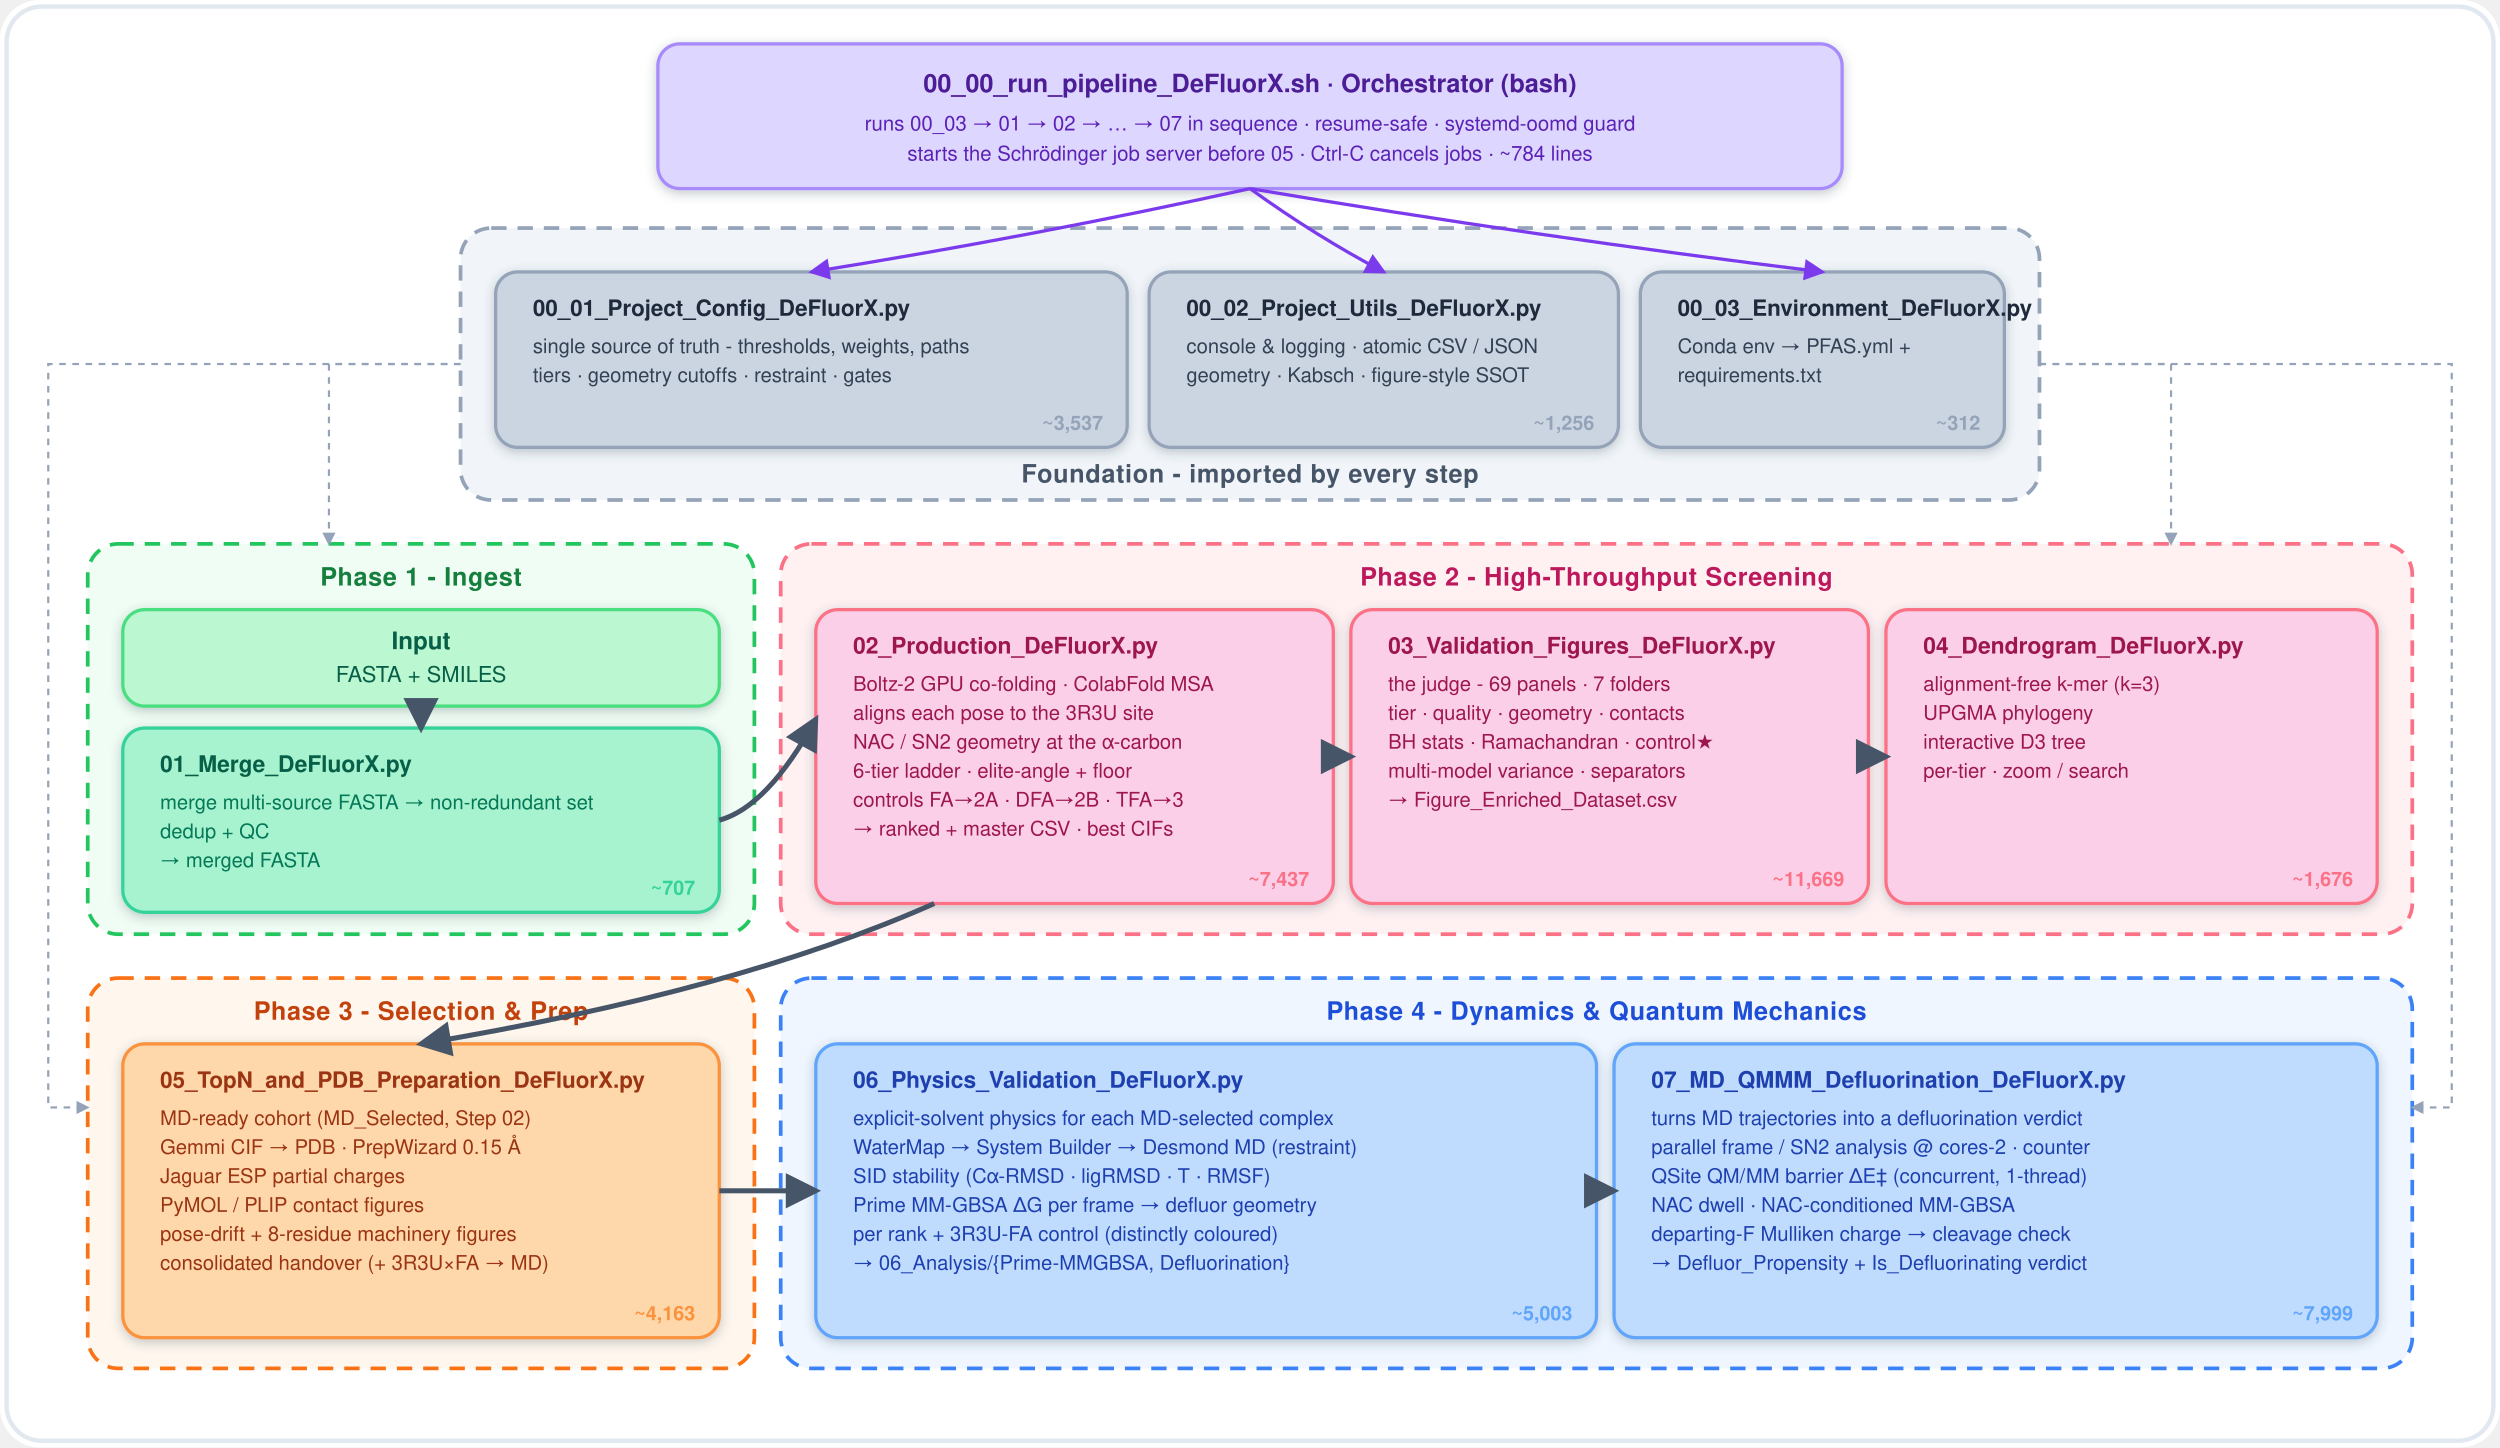
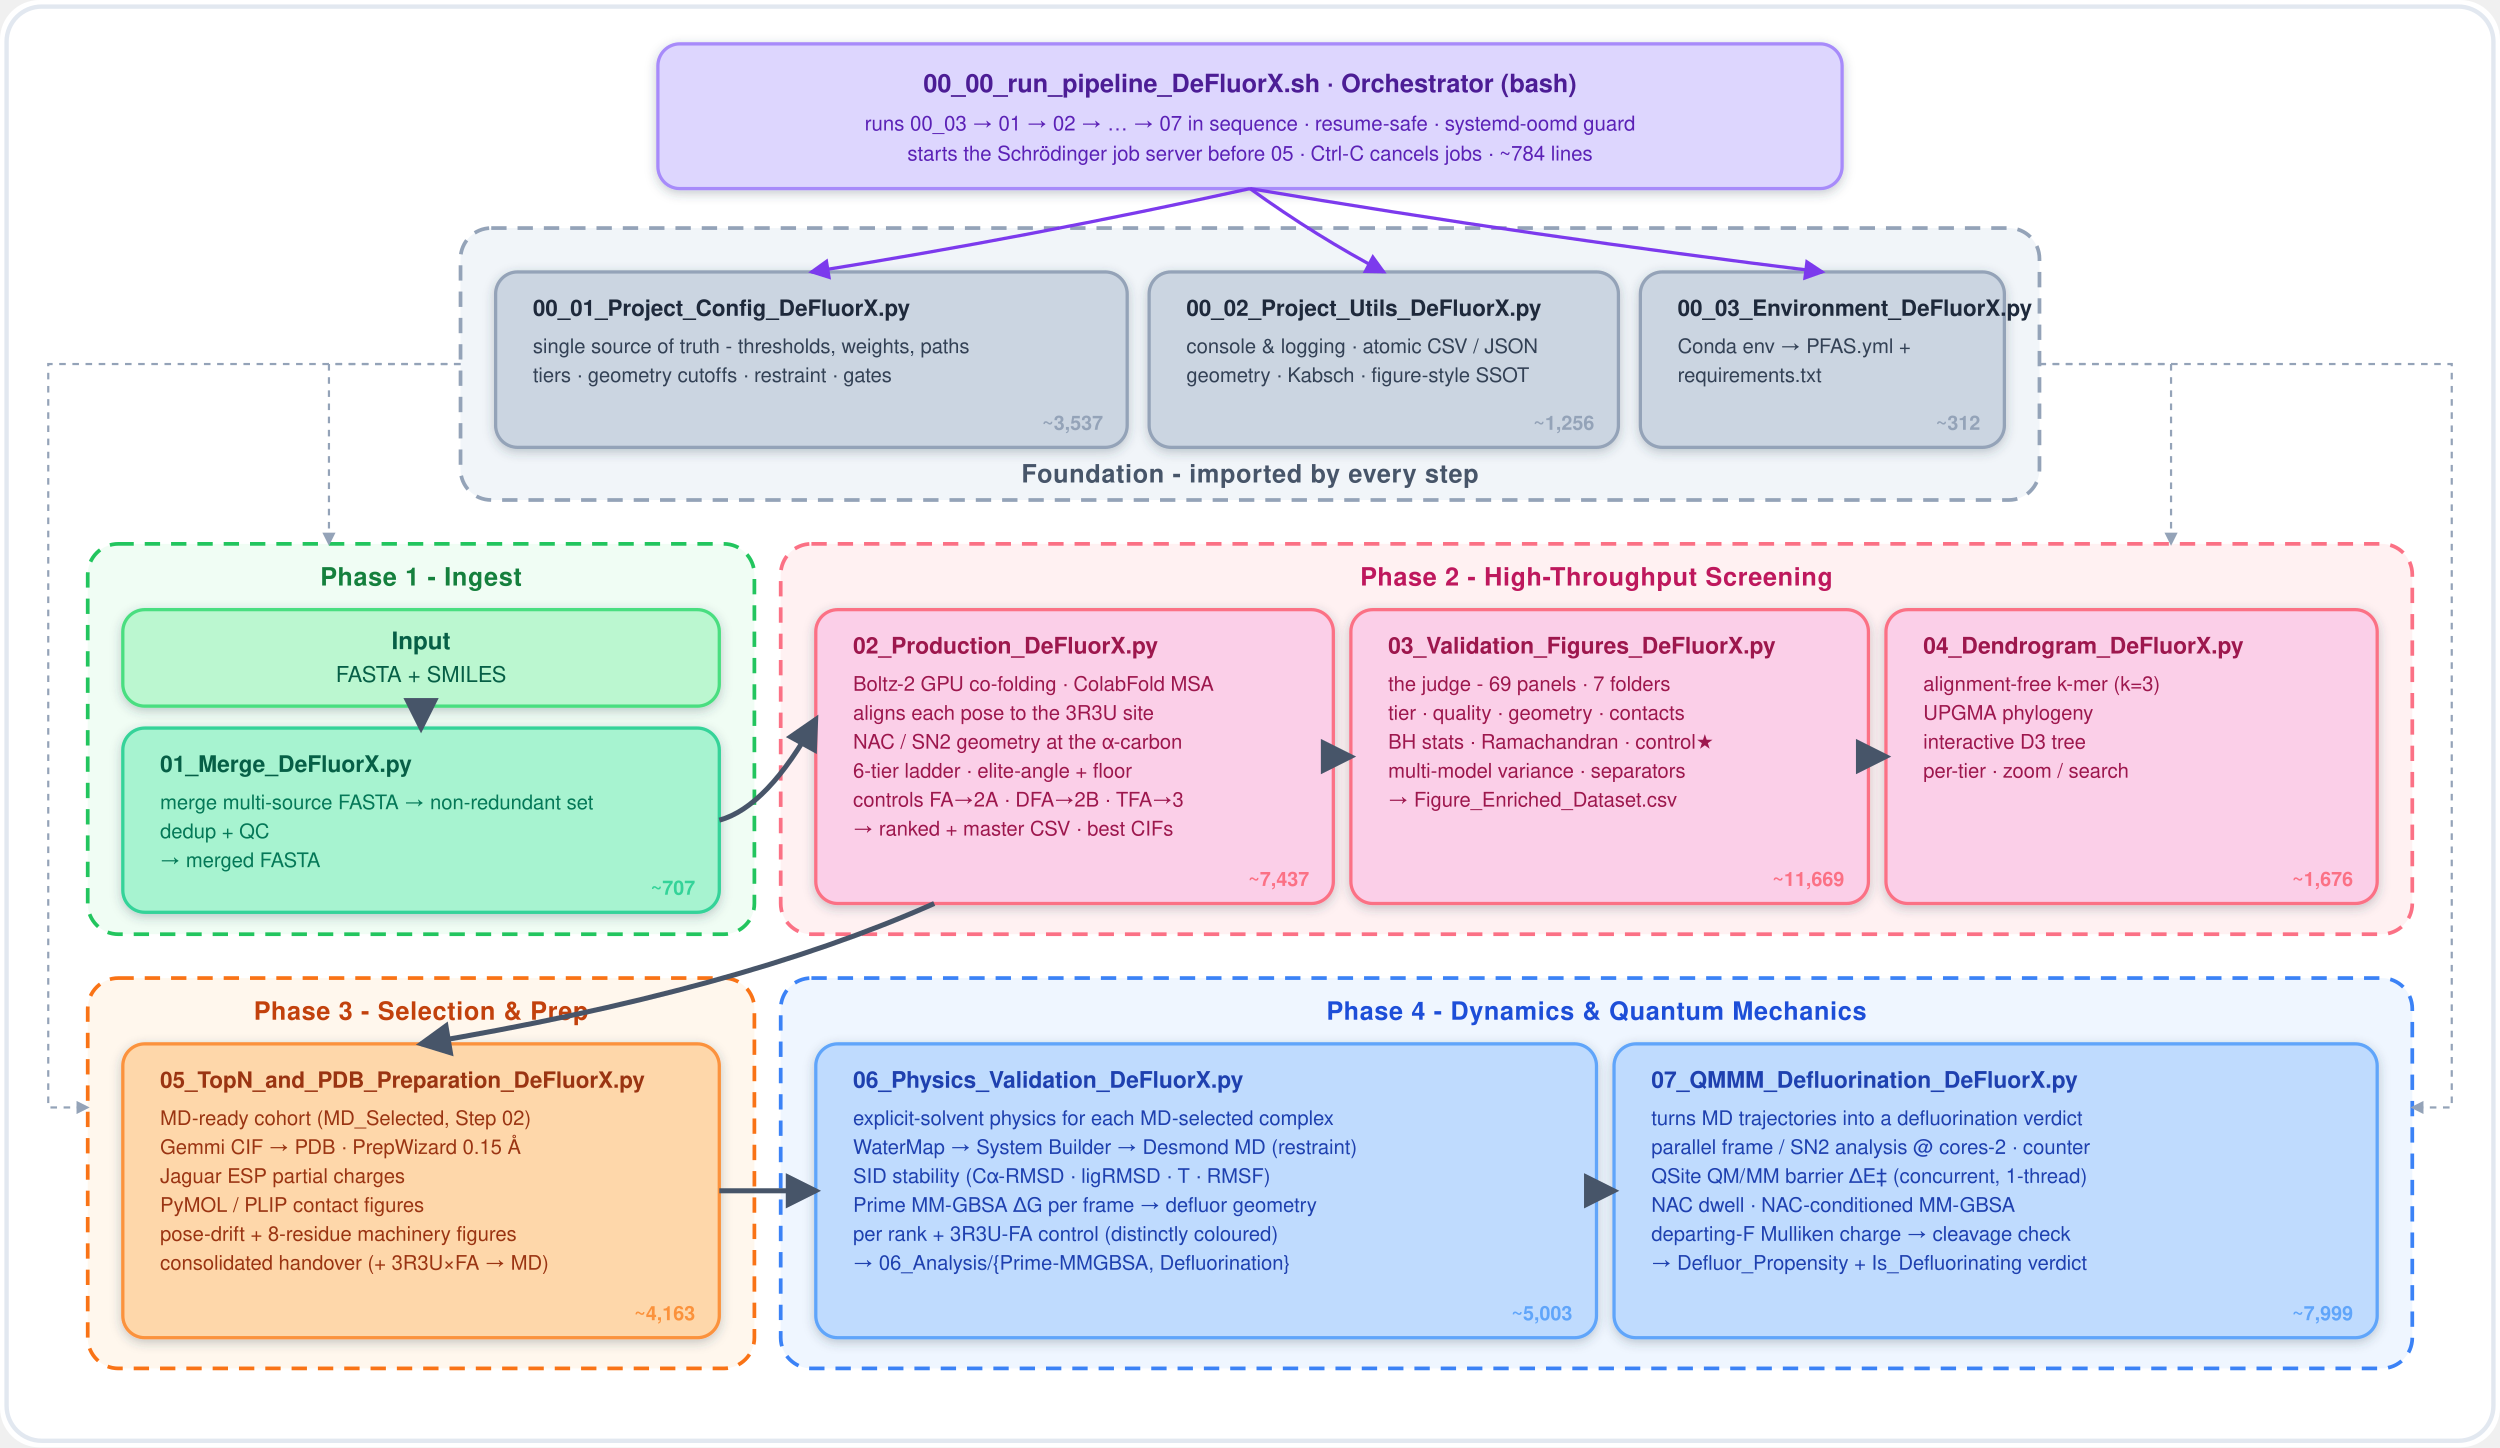
<svg xmlns="http://www.w3.org/2000/svg" viewBox="0 0 1140 660" width="1140" height="660" font-family="Montserrat, 'Segoe UI', Helvetica, Arial, sans-serif">
  <defs>
    <marker id="arrow" viewBox="0 0 10 10" refX="8.5" refY="5" markerWidth="7" markerHeight="7" orient="auto-start-reverse">
      <path d="M0 0 L10 5 L0 10 z" fill="#475569" />
    </marker>
    <marker id="vio" viewBox="0 0 10 10" refX="8.5" refY="5" markerWidth="6.5" markerHeight="6.5" orient="auto-start-reverse">
      <path d="M0 0 L10 5 L0 10 z" fill="#7c3aed" />
    </marker>
    <marker id="gry" viewBox="0 0 10 10" refX="8.5" refY="5" markerWidth="6" markerHeight="6" orient="auto-start-reverse">
      <path d="M0 0 L10 5 L0 10 z" fill="#94a3b8" />
    </marker>
    <filter id="ds" x="-15%" y="-15%" width="130%" height="130%">
      <feDropShadow dx="0" dy="1.5" stdDeviation="2.4" flood-color="#334155" flood-opacity="0.28" />
    </filter>
  </defs>
  <rect x="0" y="0" width="1140" height="660" rx="18" fill="#ffffff" />
  <rect x="3" y="3" width="1134" height="654" rx="16" fill="none" stroke="#e2e8f0" stroke-width="2" />
  <g filter="url(#ds)">
    <rect x="300.0" y="20" width="540" height="66" rx="10" fill="#ddd6fe" stroke="#a78bfa" stroke-width="1.5" />
  </g>
  <text x="570.0" y="42" font-size="11.5" font-weight="800" fill="#4c1d95" text-anchor="middle">00_00_run_pipeline_DeFluorX.sh   ·   Orchestrator (bash)</text>
  <text x="570.0" y="59.5" font-size="9.3" fill="#5b21b6" text-anchor="middle">runs 00_03 → 01 → 02 → … → 07 in sequence · resume-safe · systemd-oomd guard</text>
  <text x="570.0" y="73.2" font-size="9.3" fill="#5b21b6" text-anchor="middle">starts the Schrödinger job server before 05 · Ctrl-C cancels jobs · ~784 lines</text>
  <rect x="210" y="104" width="720" height="124" rx="14" fill="#f1f5f9" stroke="#94a3b8" stroke-width="1.7" stroke-dasharray="7 5" />
  <text x="570.0" y="220" font-size="11.5" font-weight="800" fill="#475569" text-anchor="middle" letter-spacing="0.3">Foundation - imported by every step</text>
  <g filter="url(#ds)">
    <rect x="226" y="124" width="288" height="80" rx="10" fill="#cbd5e1" stroke="#94a3b8" stroke-width="1.5" />
  </g>
  <text x="243" y="144" font-size="10.2" font-weight="800" fill="#1e293b">00_01_Project_Config_DeFluorX.py</text>
  <text x="243" y="161" font-size="9.2" fill="#334155">single source of truth - thresholds, weights, paths</text>
  <text x="243" y="174.2" font-size="9.2" fill="#334155">tiers · geometry cutoffs · restraint · gates</text>
  <text x="503" y="196" font-size="9" font-weight="700" fill="#94a3b8" text-anchor="end">~3,537</text>
  <g filter="url(#ds)">
    <rect x="524" y="124" width="214" height="80" rx="10" fill="#cbd5e1" stroke="#94a3b8" stroke-width="1.5" />
  </g>
  <text x="541" y="144" font-size="10.2" font-weight="800" fill="#1e293b">00_02_Project_Utils_DeFluorX.py</text>
  <text x="541" y="161" font-size="9.2" fill="#334155">console &amp; logging · atomic CSV / JSON</text>
  <text x="541" y="174.2" font-size="9.2" fill="#334155">geometry · Kabsch · figure-style SSOT</text>
  <text x="727" y="196" font-size="9" font-weight="700" fill="#94a3b8" text-anchor="end">~1,256</text>
  <g filter="url(#ds)">
    <rect x="748" y="124" width="166" height="80" rx="10" fill="#cbd5e1" stroke="#94a3b8" stroke-width="1.5" />
  </g>
  <text x="765" y="144" font-size="10.2" font-weight="800" fill="#1e293b">00_03_Environment_DeFluorX.py</text>
  <text x="765" y="161" font-size="9.2" fill="#334155">Conda env → PFAS.yml +</text>
  <text x="765" y="174.2" font-size="9.2" fill="#334155">requirements.txt</text>
  <text x="903" y="196" font-size="9" font-weight="700" fill="#94a3b8" text-anchor="end">~312</text>
  <path d="M570 86 Q470.0 108 370 124" fill="none" stroke="#7c3aed" stroke-width="1.5" marker-end="url(#vio)" />
  <path d="M570 86 Q600.5 108 631 124" fill="none" stroke="#7c3aed" stroke-width="1.5" marker-end="url(#vio)" />
  <path d="M570 86 Q700.5 108 831 124" fill="none" stroke="#7c3aed" stroke-width="1.5" marker-end="url(#vio)" />
  <rect x="40" y="248" width="304" height="178" rx="14" fill="#f0fdf4" stroke="#22c55e" stroke-width="1.7" stroke-dasharray="7 5" />
  <text x="192.0" y="267" font-size="11.5" font-weight="800" fill="#15803d" text-anchor="middle" letter-spacing="0.3">Phase 1 - Ingest</text>
  <g filter="url(#ds)">
    <rect x="56" y="278" width="272" height="44" rx="10" fill="#bbf7d0" stroke="#4ade80" stroke-width="1.5" />
  </g>
  <text x="192.0" y="296" font-size="11" font-weight="800" fill="#065f46" text-anchor="middle">Input</text>
  <text x="192.0" y="311" font-size="10" fill="#065f46" text-anchor="middle">FASTA + SMILES</text>
  <g filter="url(#ds)">
    <rect x="56" y="332" width="272" height="84" rx="10" fill="#a7f3d0" stroke="#34d399" stroke-width="1.5" />
  </g>
  <text x="73" y="352" font-size="10.4" font-weight="800" fill="#065f46">01_Merge_DeFluorX.py</text>
  <text x="73" y="369" font-size="9.2" fill="#047857" textLength="238" lengthAdjust="spacing">merge multi-source FASTA → non-redundant set</text>
  <text x="73" y="382.2" font-size="9.2" fill="#047857" textLength="238" lengthAdjust="spacing">dedup + QC</text>
  <text x="73" y="395.4" font-size="9.2" fill="#047857" textLength="238" lengthAdjust="spacing">→ merged FASTA</text>
  <text x="317" y="408" font-size="9" font-weight="700" fill="#34d399" text-anchor="end">~707</text>
  <rect x="356" y="248" width="744" height="178" rx="14" fill="#fff1f2" stroke="#fb7185" stroke-width="1.7" stroke-dasharray="7 5" />
  <text x="728.0" y="267" font-size="11.5" font-weight="800" fill="#be185d" text-anchor="middle" letter-spacing="0.3">Phase 2 - High-Throughput Screening</text>
  <g filter="url(#ds)">
    <rect x="372" y="278" width="236" height="134" rx="10" fill="#fbcfe8" stroke="#fb7185" stroke-width="1.5" />
  </g>
  <text x="389" y="298" font-size="10.4" font-weight="800" fill="#9d174d">02_Production_DeFluorX.py</text>
  <text x="389" y="315" font-size="9.2" fill="#9d174d" textLength="202" lengthAdjust="spacing">Boltz-2 GPU co-folding · ColabFold MSA</text>
  <text x="389" y="328.2" font-size="9.2" fill="#9d174d" textLength="202" lengthAdjust="spacing">aligns each pose to the 3R3U site</text>
  <text x="389" y="341.4" font-size="9.2" fill="#9d174d" textLength="202" lengthAdjust="spacing">NAC / SN2 geometry at the α-carbon</text>
  <text x="389" y="354.6" font-size="9.2" fill="#9d174d" textLength="202" lengthAdjust="spacing">6-tier ladder · elite-angle + floor</text>
  <text x="389" y="367.8" font-size="9.2" fill="#9d174d" textLength="202" lengthAdjust="spacing">controls FA→2A · DFA→2B · TFA→3</text>
  <text x="389" y="381" font-size="9.2" fill="#9d174d" textLength="202" lengthAdjust="spacing">→ ranked + master CSV · best CIFs</text>
  <text x="597" y="404" font-size="9" font-weight="700" fill="#fb7185" text-anchor="end">~7,437</text>
  <g filter="url(#ds)">
    <rect x="616" y="278" width="236" height="134" rx="10" fill="#fbcfe8" stroke="#fb7185" stroke-width="1.5" />
  </g>
  <text x="633" y="298" font-size="10.4" font-weight="800" fill="#9d174d">03_Validation_Figures_DeFluorX.py</text>
  <text x="633" y="315" font-size="9.2" fill="#9d174d" textLength="202" lengthAdjust="spacing">the judge - 69 panels · 7 folders</text>
  <text x="633" y="328.2" font-size="9.2" fill="#9d174d" textLength="202" lengthAdjust="spacing">tier · quality · geometry · contacts</text>
  <text x="633" y="341.4" font-size="9.2" fill="#9d174d" textLength="202" lengthAdjust="spacing">BH stats · Ramachandran · control★</text>
  <text x="633" y="354.6" font-size="9.2" fill="#9d174d" textLength="202" lengthAdjust="spacing">multi-model variance · separators</text>
  <text x="633" y="367.8" font-size="9.2" fill="#9d174d" textLength="202" lengthAdjust="spacing">→ Figure_Enriched_Dataset.csv</text>
  <text x="841" y="404" font-size="9" font-weight="700" fill="#fb7185" text-anchor="end">~11,669</text>
  <g filter="url(#ds)">
    <rect x="860" y="278" width="224" height="134" rx="10" fill="#fbcfe8" stroke="#fb7185" stroke-width="1.5" />
  </g>
  <text x="877" y="298" font-size="10.4" font-weight="800" fill="#9d174d">04_Dendrogram_DeFluorX.py</text>
  <text x="877" y="315" font-size="9.2" fill="#9d174d" textLength="190" lengthAdjust="spacing">alignment-free k-mer (k=3)</text>
  <text x="877" y="328.2" font-size="9.2" fill="#9d174d" textLength="190" lengthAdjust="spacing">UPGMA phylogeny</text>
  <text x="877" y="341.4" font-size="9.2" fill="#9d174d" textLength="190" lengthAdjust="spacing">interactive D3 tree</text>
  <text x="877" y="354.6" font-size="9.2" fill="#9d174d" textLength="190" lengthAdjust="spacing">per-tier · zoom / search</text>
  <text x="1073" y="404" font-size="9" font-weight="700" fill="#fb7185" text-anchor="end">~1,676</text>
  <rect x="40" y="446" width="304" height="178" rx="14" fill="#fff7ed" stroke="#f97316" stroke-width="1.7" stroke-dasharray="7 5" />
  <text x="192.0" y="465" font-size="11.5" font-weight="800" fill="#c2410c" text-anchor="middle" letter-spacing="0.3">Phase 3 - Selection &amp; Prep</text>
  <g filter="url(#ds)">
    <rect x="56" y="476" width="272" height="134" rx="10" fill="#fed7aa" stroke="#fb923c" stroke-width="1.5" />
  </g>
  <text x="73" y="496" font-size="10.2" font-weight="800" fill="#9a3412">05_TopN_and_PDB_Preparation_DeFluorX.py</text>
  <text x="73" y="513" font-size="9.2" fill="#9a3412" textLength="238" lengthAdjust="spacing">MD-ready cohort (MD_Selected, Step 02)</text>
  <text x="73" y="526.2" font-size="9.2" fill="#9a3412" textLength="238" lengthAdjust="spacing">Gemmi CIF → PDB · PrepWizard 0.15 Å</text>
  <text x="73" y="539.4" font-size="9.2" fill="#9a3412" textLength="238" lengthAdjust="spacing">Jaguar ESP partial charges</text>
  <text x="73" y="552.6" font-size="9.2" fill="#9a3412" textLength="238" lengthAdjust="spacing">PyMOL / PLIP contact figures</text>
  <text x="73" y="565.8" font-size="9.2" fill="#9a3412" textLength="238" lengthAdjust="spacing">pose-drift + 8-residue machinery figures</text>
  <text x="73" y="579" font-size="9.2" fill="#9a3412" textLength="238" lengthAdjust="spacing">consolidated handover (+ 3R3U×FA → MD)</text>
  <text x="317" y="602" font-size="9" font-weight="700" fill="#fb923c" text-anchor="end">~4,163</text>
  <rect x="356" y="446" width="744" height="178" rx="14" fill="#eff6ff" stroke="#3b82f6" stroke-width="1.7" stroke-dasharray="7 5" />
  <text x="728.0" y="465" font-size="11.5" font-weight="800" fill="#1d4ed8" text-anchor="middle" letter-spacing="0.3">Phase 4 - Dynamics &amp; Quantum Mechanics</text>
  <g filter="url(#ds)">
    <rect x="372" y="476" width="356" height="134" rx="10" fill="#bfdbfe" stroke="#60a5fa" stroke-width="1.5" />
  </g>
  <text x="389" y="496" font-size="10.4" font-weight="800" fill="#1e40af">06_Physics_Validation_DeFluorX.py</text>
  <text x="389" y="513" font-size="9.2" fill="#1e40af" textLength="322" lengthAdjust="spacing">explicit-solvent physics for each MD-selected complex</text>
  <text x="389" y="526.2" font-size="9.2" fill="#1e40af" textLength="322" lengthAdjust="spacing">WaterMap → System Builder → Desmond MD (restraint)</text>
  <text x="389" y="539.4" font-size="9.2" fill="#1e40af" textLength="322" lengthAdjust="spacing">SID stability (Cα-RMSD · ligRMSD · T · RMSF)</text>
  <text x="389" y="552.6" font-size="9.2" fill="#1e40af" textLength="322" lengthAdjust="spacing">Prime MM-GBSA ΔG per frame → defluor geometry</text>
  <text x="389" y="565.8" font-size="9.2" fill="#1e40af" textLength="322" lengthAdjust="spacing">per rank + 3R3U-FA control (distinctly coloured)</text>
  <text x="389" y="579" font-size="9.2" fill="#1e40af" textLength="322" lengthAdjust="spacing">→ 06_Analysis/{Prime-MMGBSA, Defluorination}</text>
  <text x="717" y="602" font-size="9" font-weight="700" fill="#60a5fa" text-anchor="end">~5,003</text>
  <g filter="url(#ds)">
    <rect x="736" y="476" width="348" height="134" rx="10" fill="#bfdbfe" stroke="#60a5fa" stroke-width="1.5" />
  </g>
-   <text x="753" y="496" font-size="10.4" font-weight="800" fill="#1e40af">07_MD_QMMM_Defluorination_DeFluorX.py</text>
+   <text x="753" y="496" font-size="10.4" font-weight="800" fill="#1e40af">07_QMMM_Defluorination_DeFluorX.py</text>
  <text x="753" y="513" font-size="9.2" fill="#1e40af" textLength="314" lengthAdjust="spacing">turns MD trajectories into a defluorination verdict</text>
  <text x="753" y="526.2" font-size="9.2" fill="#1e40af" textLength="314" lengthAdjust="spacing">parallel frame / SN2 analysis @ cores-2 · counter</text>
  <text x="753" y="539.4" font-size="9.2" fill="#1e40af" textLength="314" lengthAdjust="spacing">QSite QM/MM barrier ΔE‡ (concurrent, 1-thread)</text>
  <text x="753" y="552.6" font-size="9.2" fill="#1e40af" textLength="314" lengthAdjust="spacing">NAC dwell · NAC-conditioned MM-GBSA</text>
  <text x="753" y="565.8" font-size="9.2" fill="#1e40af" textLength="314" lengthAdjust="spacing">departing-F Mulliken charge → cleavage check</text>
  <text x="753" y="579" font-size="9.2" fill="#1e40af" textLength="314" lengthAdjust="spacing">→ Defluor_Propensity + Is_Defluorinating verdict</text>
  <text x="1073" y="602" font-size="9" font-weight="700" fill="#60a5fa" text-anchor="end">~7,999</text>
  <path d="M210 166 L150 166 L150 248" fill="none" stroke="#94a3b8" stroke-width="1.0" stroke-dasharray="3 3" marker-end="url(#gry)" />
  <path d="M930 166 L990 166 L990 248" fill="none" stroke="#94a3b8" stroke-width="1.0" stroke-dasharray="3 3" marker-end="url(#gry)" />
  <path d="M210 166 L22 166 L22 505 L40 505" fill="none" stroke="#94a3b8" stroke-width="1.0" stroke-dasharray="3 3" marker-end="url(#gry)" />
  <path d="M930 166 L1118 166 L1118 505 L1100 505" fill="none" stroke="#94a3b8" stroke-width="1.0" stroke-dasharray="3 3" marker-end="url(#gry)" />
  <line x1="192.0" y1="322" x2="192.0" y2="332" stroke="#475569" stroke-width="2.3" marker-end="url(#arrow)" />
  <path d="M328 374 Q350 368 372 328" fill="none" stroke="#475569" stroke-width="2.3" marker-end="url(#arrow)" />
  <line x1="608" y1="345" x2="616" y2="345" stroke="#475569" stroke-width="2.3" marker-end="url(#arrow)" />
  <line x1="852" y1="345" x2="860" y2="345" stroke="#475569" stroke-width="2.3" marker-end="url(#arrow)" />
  <path d="M426 412 Q336 452 192.0 476" fill="none" stroke="#475569" stroke-width="2.3" marker-end="url(#arrow)" />
  <line x1="328" y1="543" x2="372" y2="543" stroke="#475569" stroke-width="2.3" marker-end="url(#arrow)" />
  <line x1="728" y1="543" x2="736" y2="543" stroke="#475569" stroke-width="2.3" marker-end="url(#arrow)" />
</svg>
